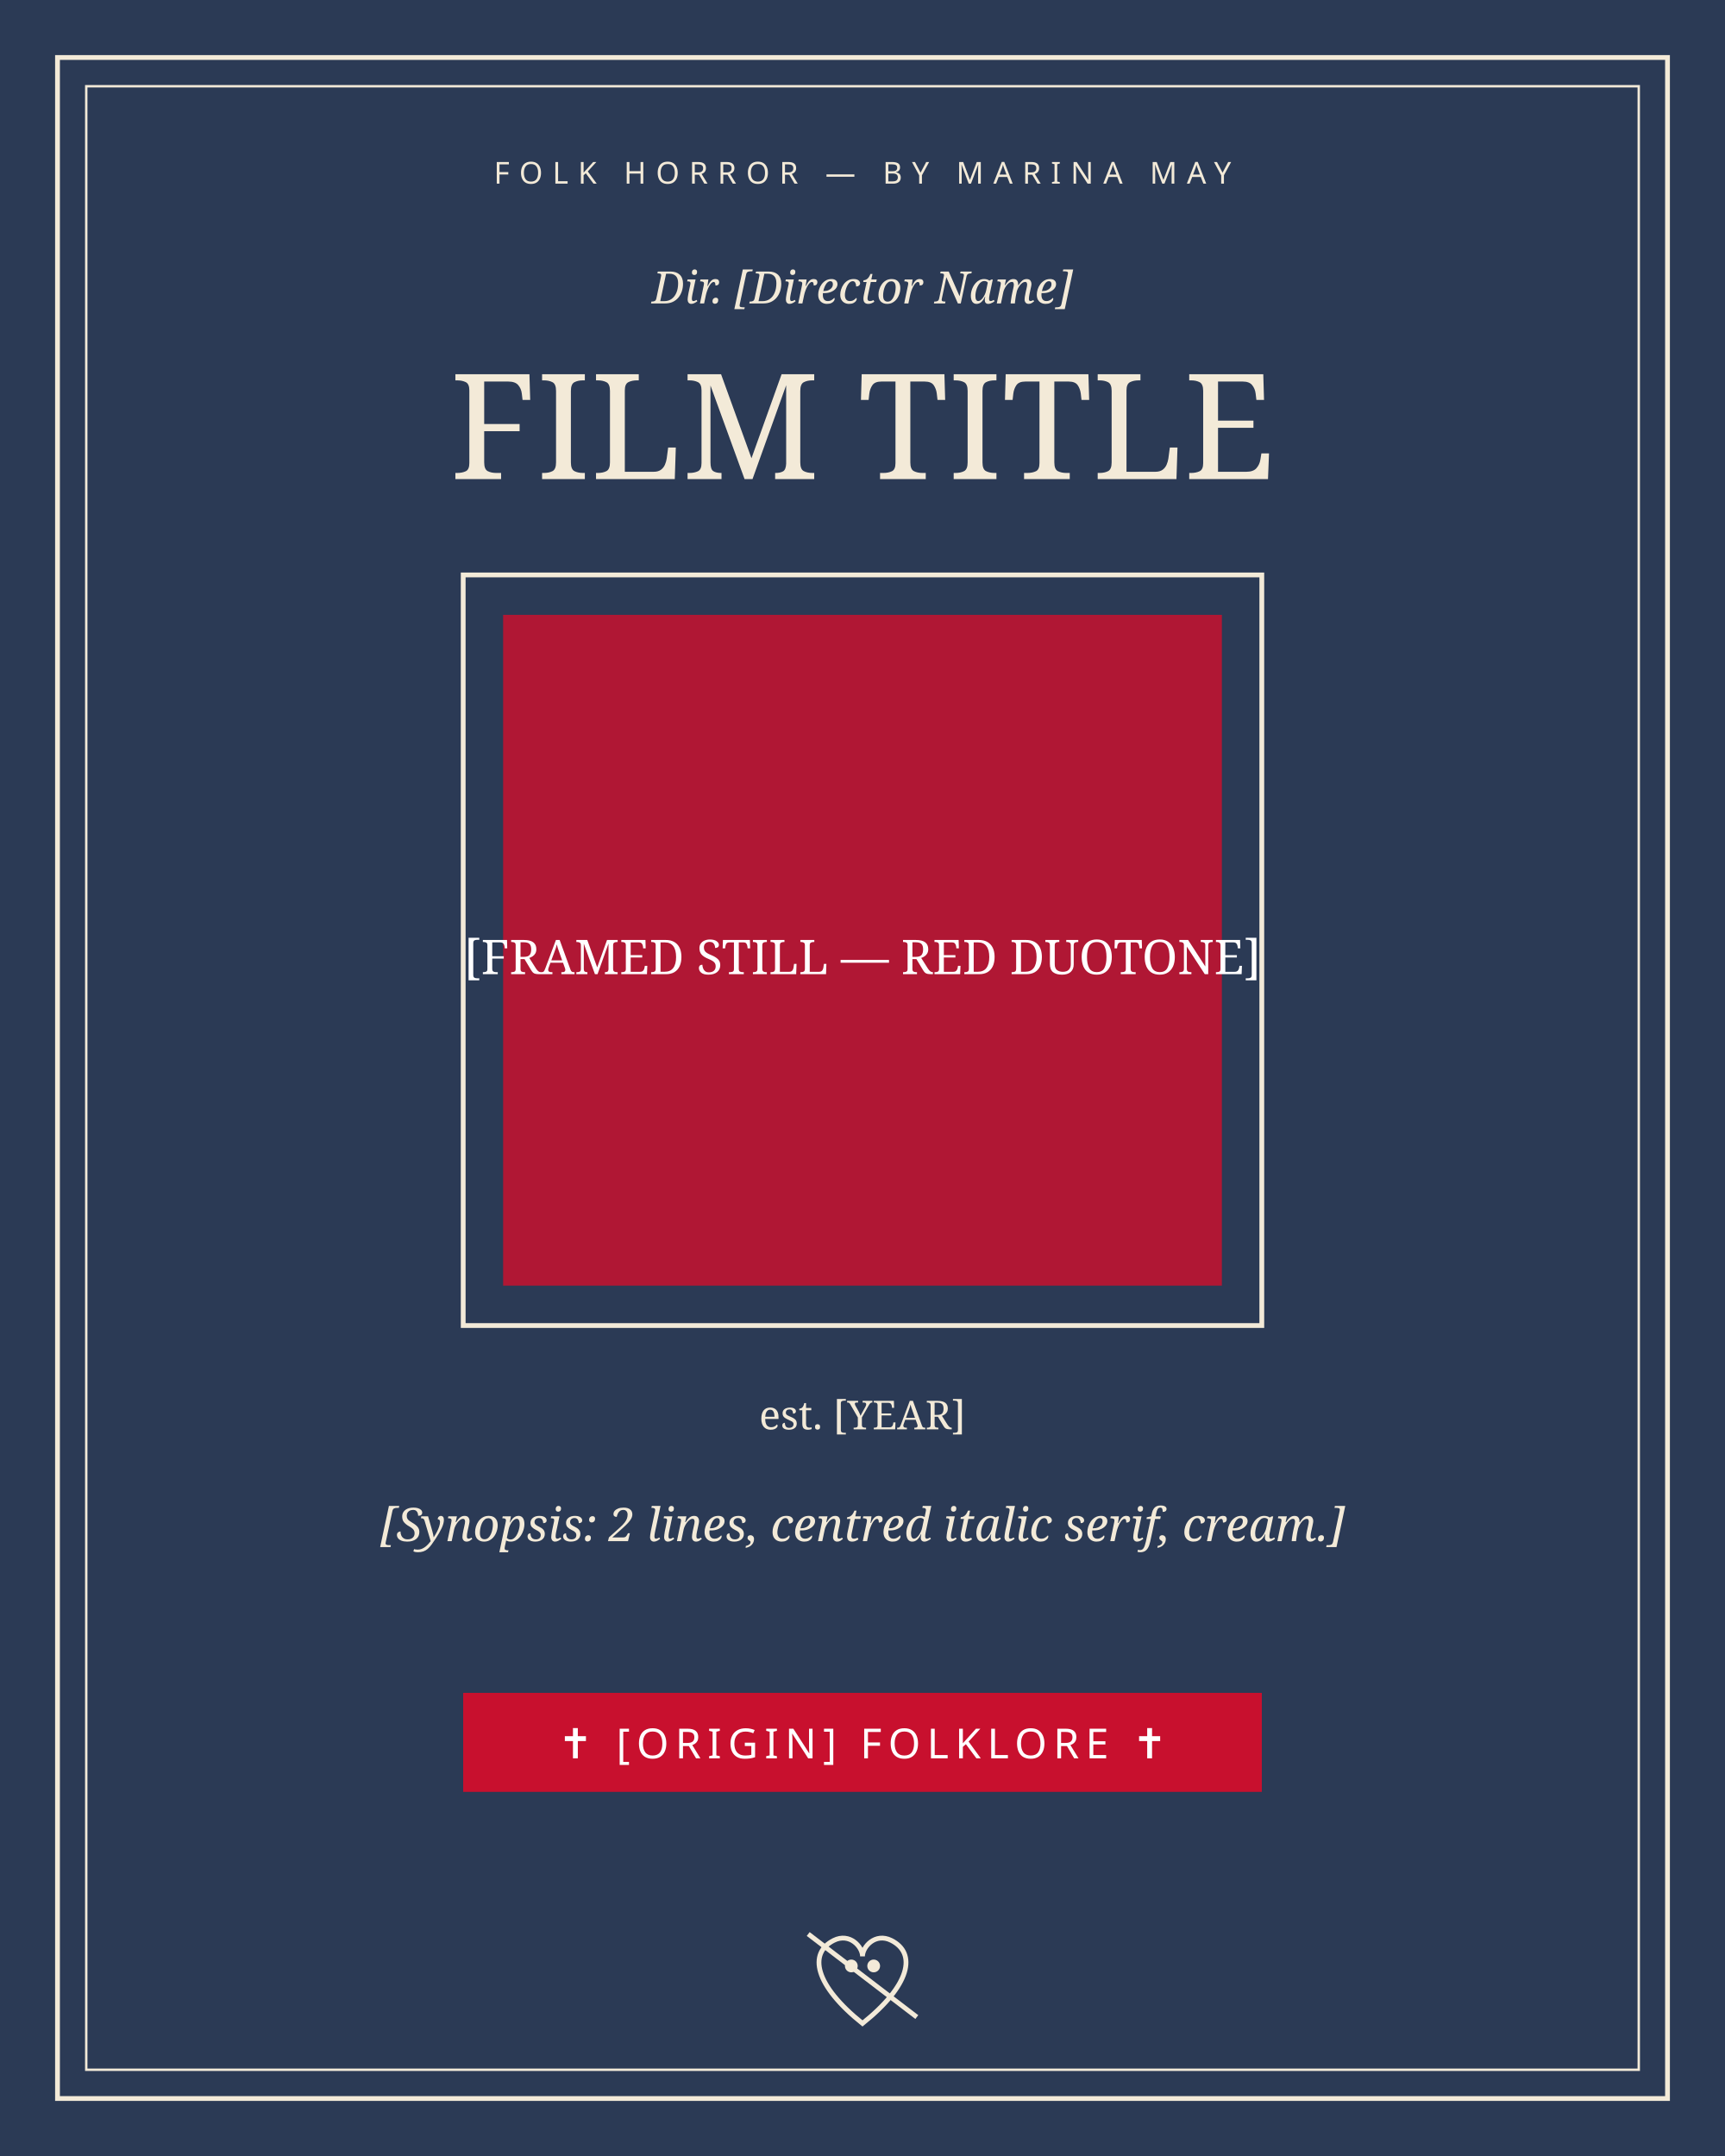
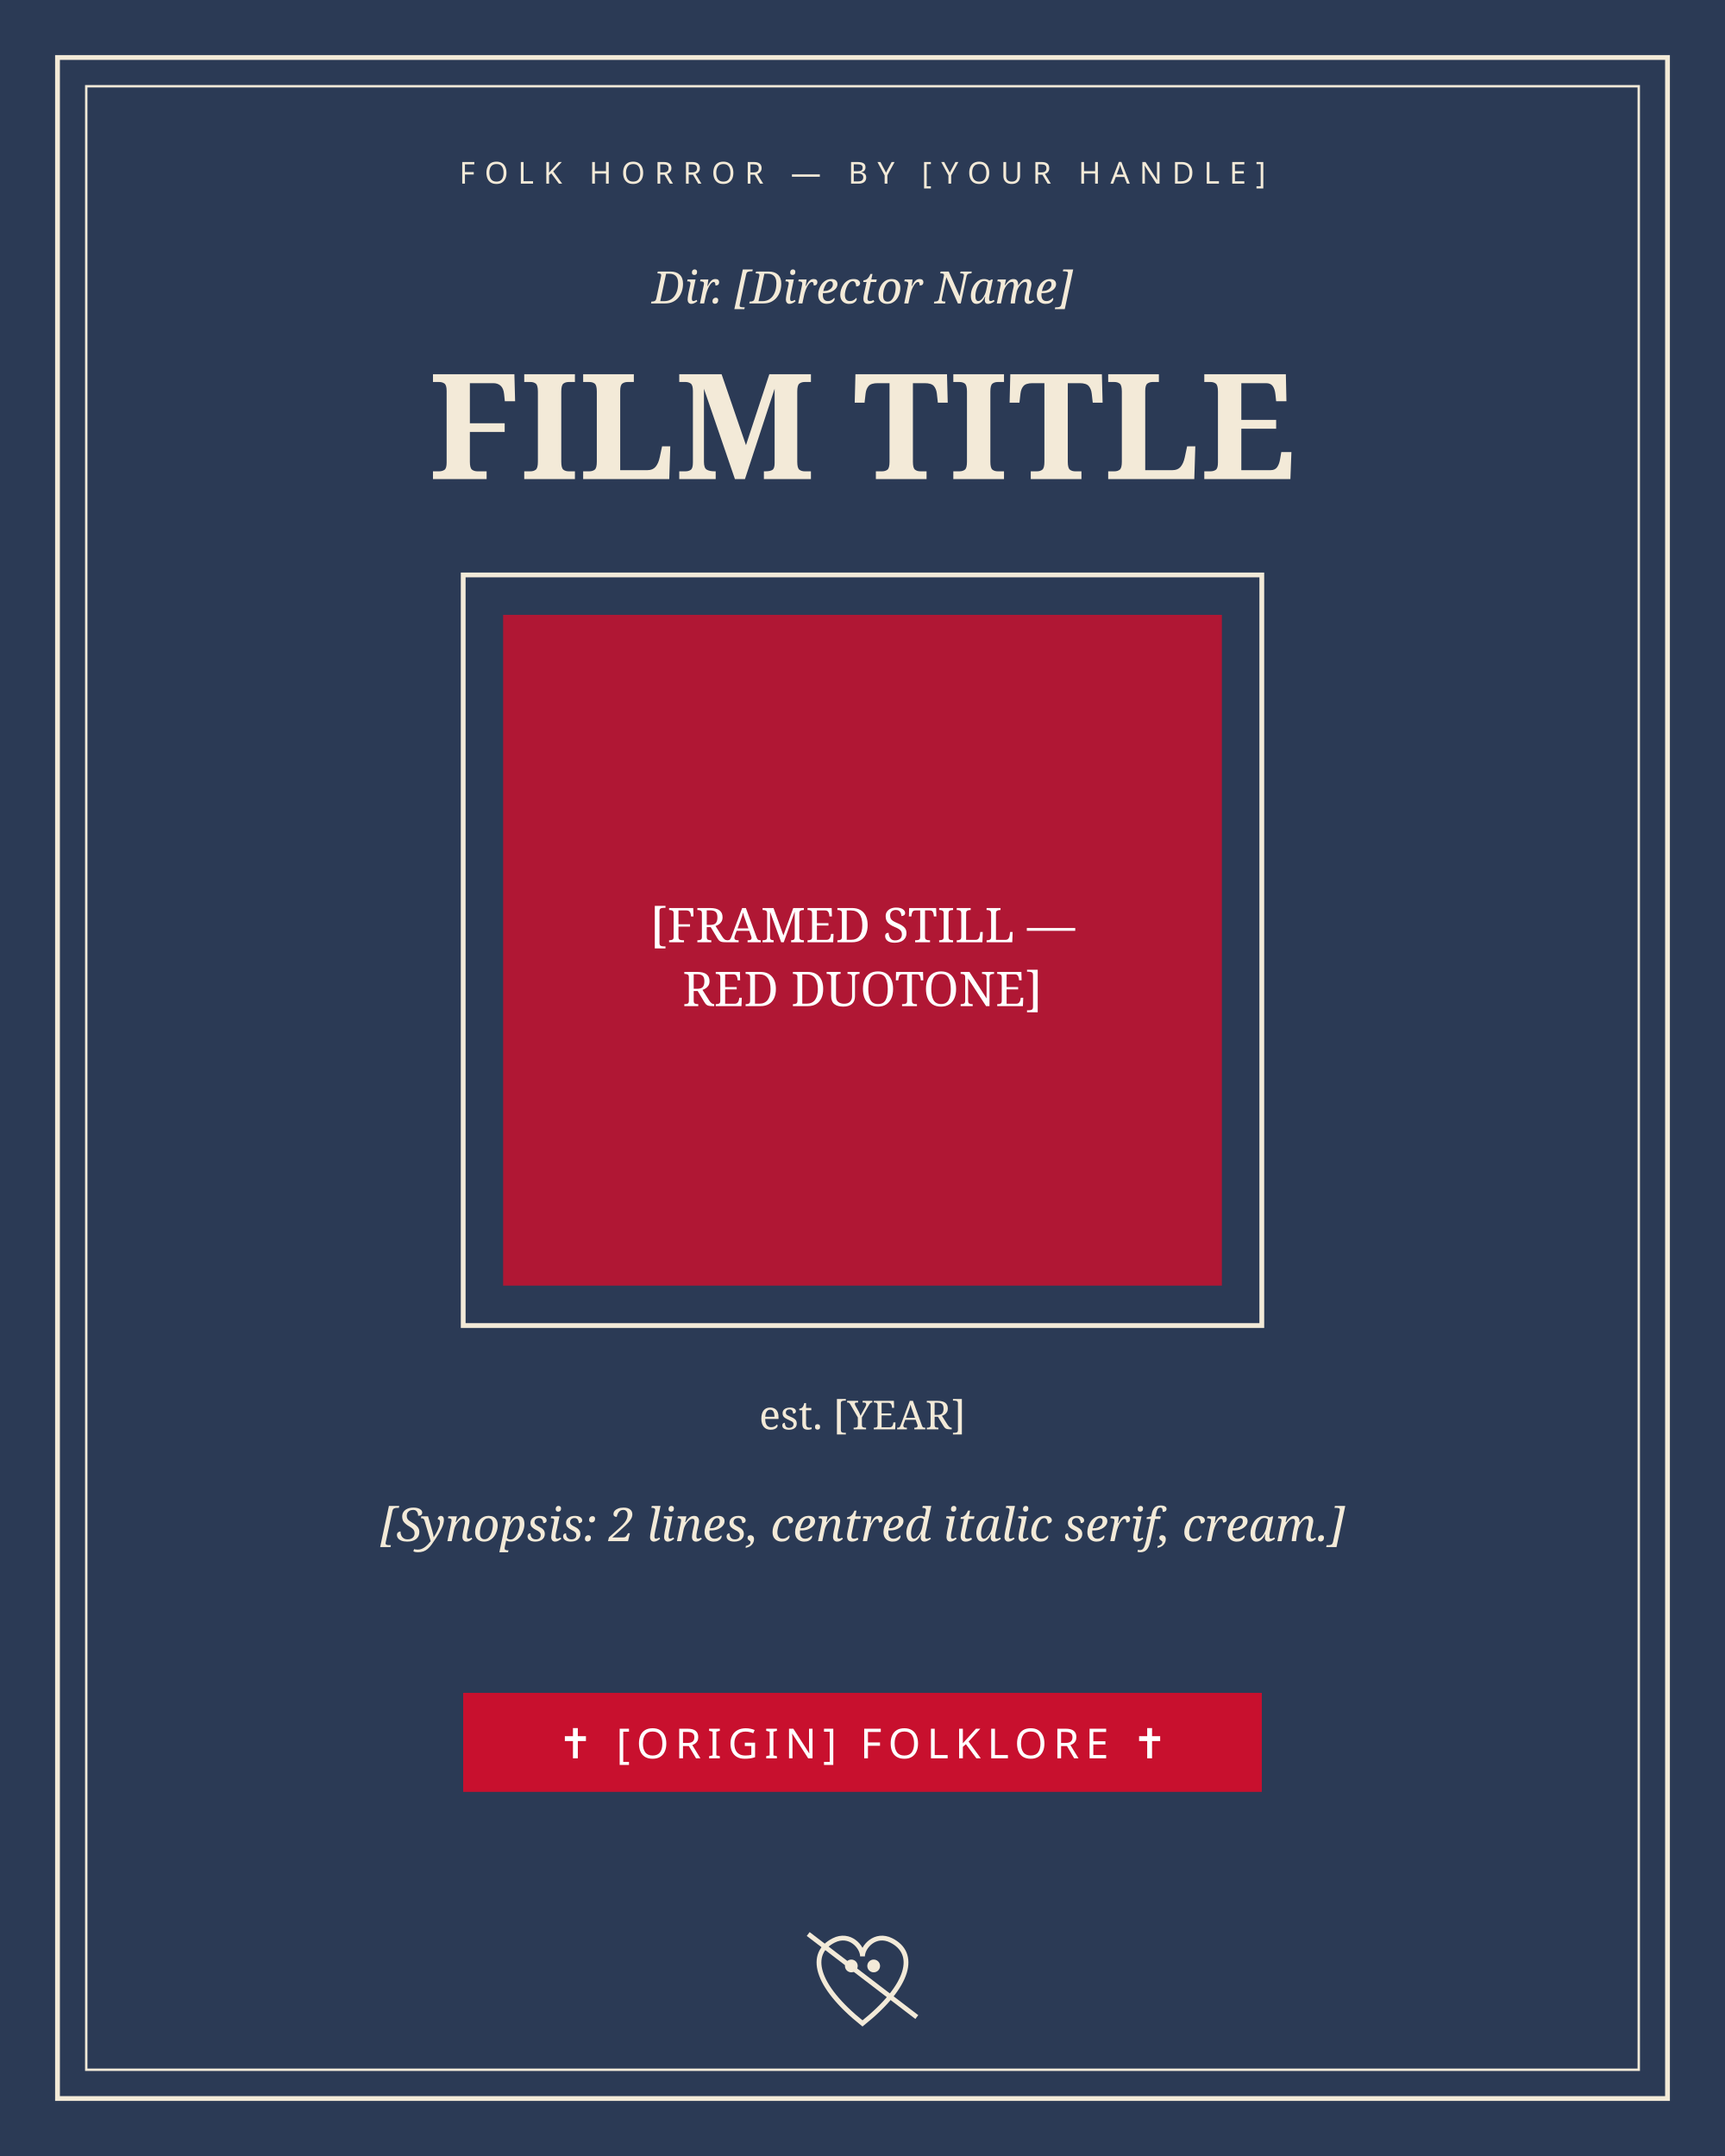
<svg xmlns="http://www.w3.org/2000/svg" width="1080" height="1350" viewBox="0 0 1080 1350">
  <rect width="1080" height="1350" fill="#2B3A55" />
  <rect x="36" y="36" width="1008" height="1278" fill="none" stroke="#F3EAD8" stroke-width="3" />
  <rect x="54" y="54" width="972" height="1242" fill="none" stroke="#F3EAD8" stroke-width="1.5" />
-   <text x="540" y="115" text-anchor="middle" font-family="'Oswald', 'Arial Narrow', sans-serif" font-size="19" letter-spacing="6" fill="#F3EAD8">FOLK HORROR — BY MARINA MAY</text>
+   <text x="540" y="115" text-anchor="middle" font-family="'Oswald', 'Arial Narrow', sans-serif" font-size="19" font-weight="300" letter-spacing="6" fill="#F3EAD8">FOLK HORROR — BY [YOUR HANDLE]</text>
  <text x="540" y="190" text-anchor="middle" font-family="'EB Garamond', Georgia, serif" font-size="28" font-style="italic" fill="#F3EAD8">Dir. [Director Name]</text>
-   <text x="540" y="300" text-anchor="middle" font-family="'Playfair Display', Georgia, serif" font-size="92" fill="#F3EAD8">FILM TITLE</text>
+   <text x="540" y="300" text-anchor="middle" font-family="'Playfair Display', Georgia, serif" font-size="92" font-weight="700" fill="#F3EAD8">FILM TITLE</text>
  <rect x="290" y="360" width="500" height="470" fill="none" stroke="#F3EAD8" stroke-width="3" />
  <rect x="315" y="385" width="450" height="420" fill="#C8102E" opacity="0.85" />
-   <text x="540" y="610" text-anchor="middle" font-family="'Playfair Display', Georgia, serif" font-size="30" fill="#fff">[FRAMED STILL — RED DUOTONE]</text>
+   <text x="540" y="590" text-anchor="middle" font-family="'Playfair Display', Georgia, serif" font-size="30" fill="#fff">[FRAMED STILL —</text>
+   <text x="540" y="630" text-anchor="middle" font-family="'Playfair Display', Georgia, serif" font-size="30" fill="#fff">RED DUOTONE]</text>
  <text x="540" y="895" text-anchor="middle" font-family="'EB Garamond', Georgia, serif" font-size="25" fill="#F3EAD8">est. [YEAR]</text>
  <text x="540" y="965" text-anchor="middle" font-family="'EB Garamond', Georgia, serif" font-size="29" font-style="italic" fill="#F3EAD8">[Synopsis: 2 lines, centred italic serif, cream.]</text>
  <rect x="290" y="1060" width="500" height="62" fill="#C8102E" />
  <text x="540" y="1101" text-anchor="middle" font-family="'Oswald', 'Arial Narrow', sans-serif" font-size="26" letter-spacing="4" fill="#FFFFFF">✝ [ORIGIN] FOLKLORE ✝</text>
  <g transform="translate(500,1205)" stroke="#F3EAD8" fill="none" stroke-width="3">
    <path d="M40 62 C10 38 6 18 22 10 C32 5 40 14 40 20 C40 14 48 5 58 10 C74 18 70 38 40 62 Z" />
    <line x1="6" y1="6" x2="74" y2="58" />
    <circle cx="33" cy="26" r="2.5" fill="#F3EAD8" />
    <circle cx="47" cy="26" r="2.5" fill="#F3EAD8" />
  </g>
</svg>
